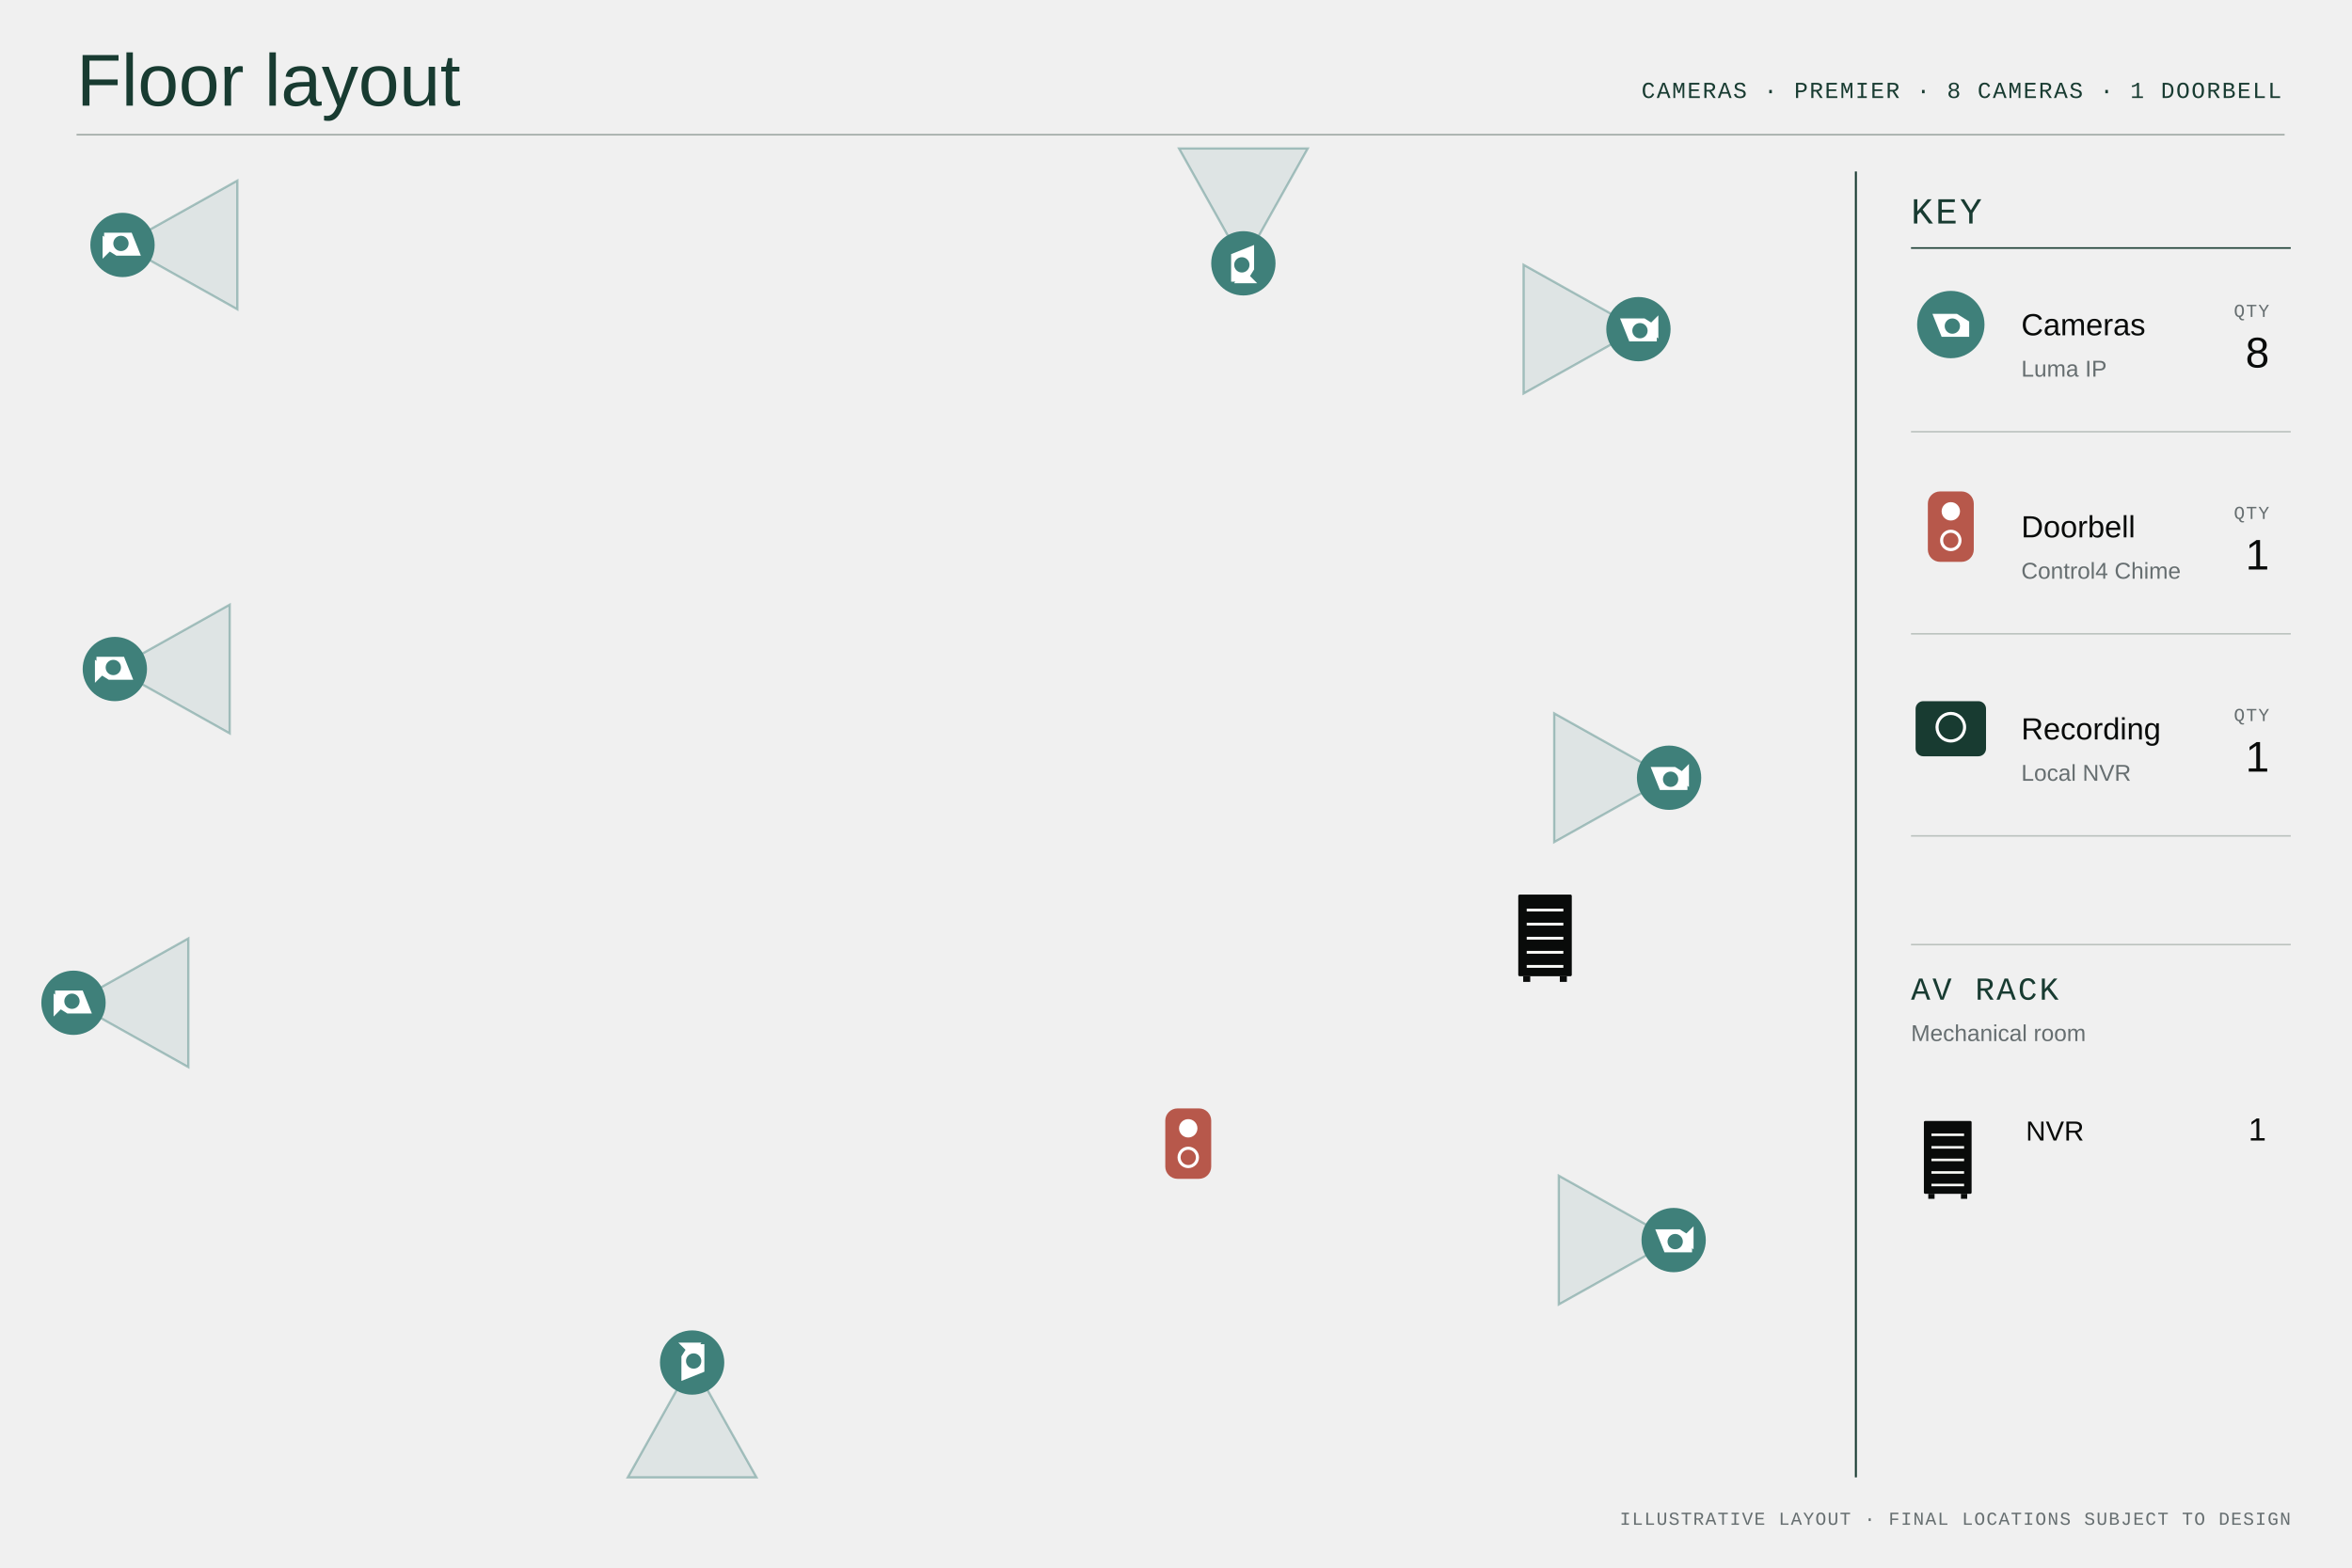
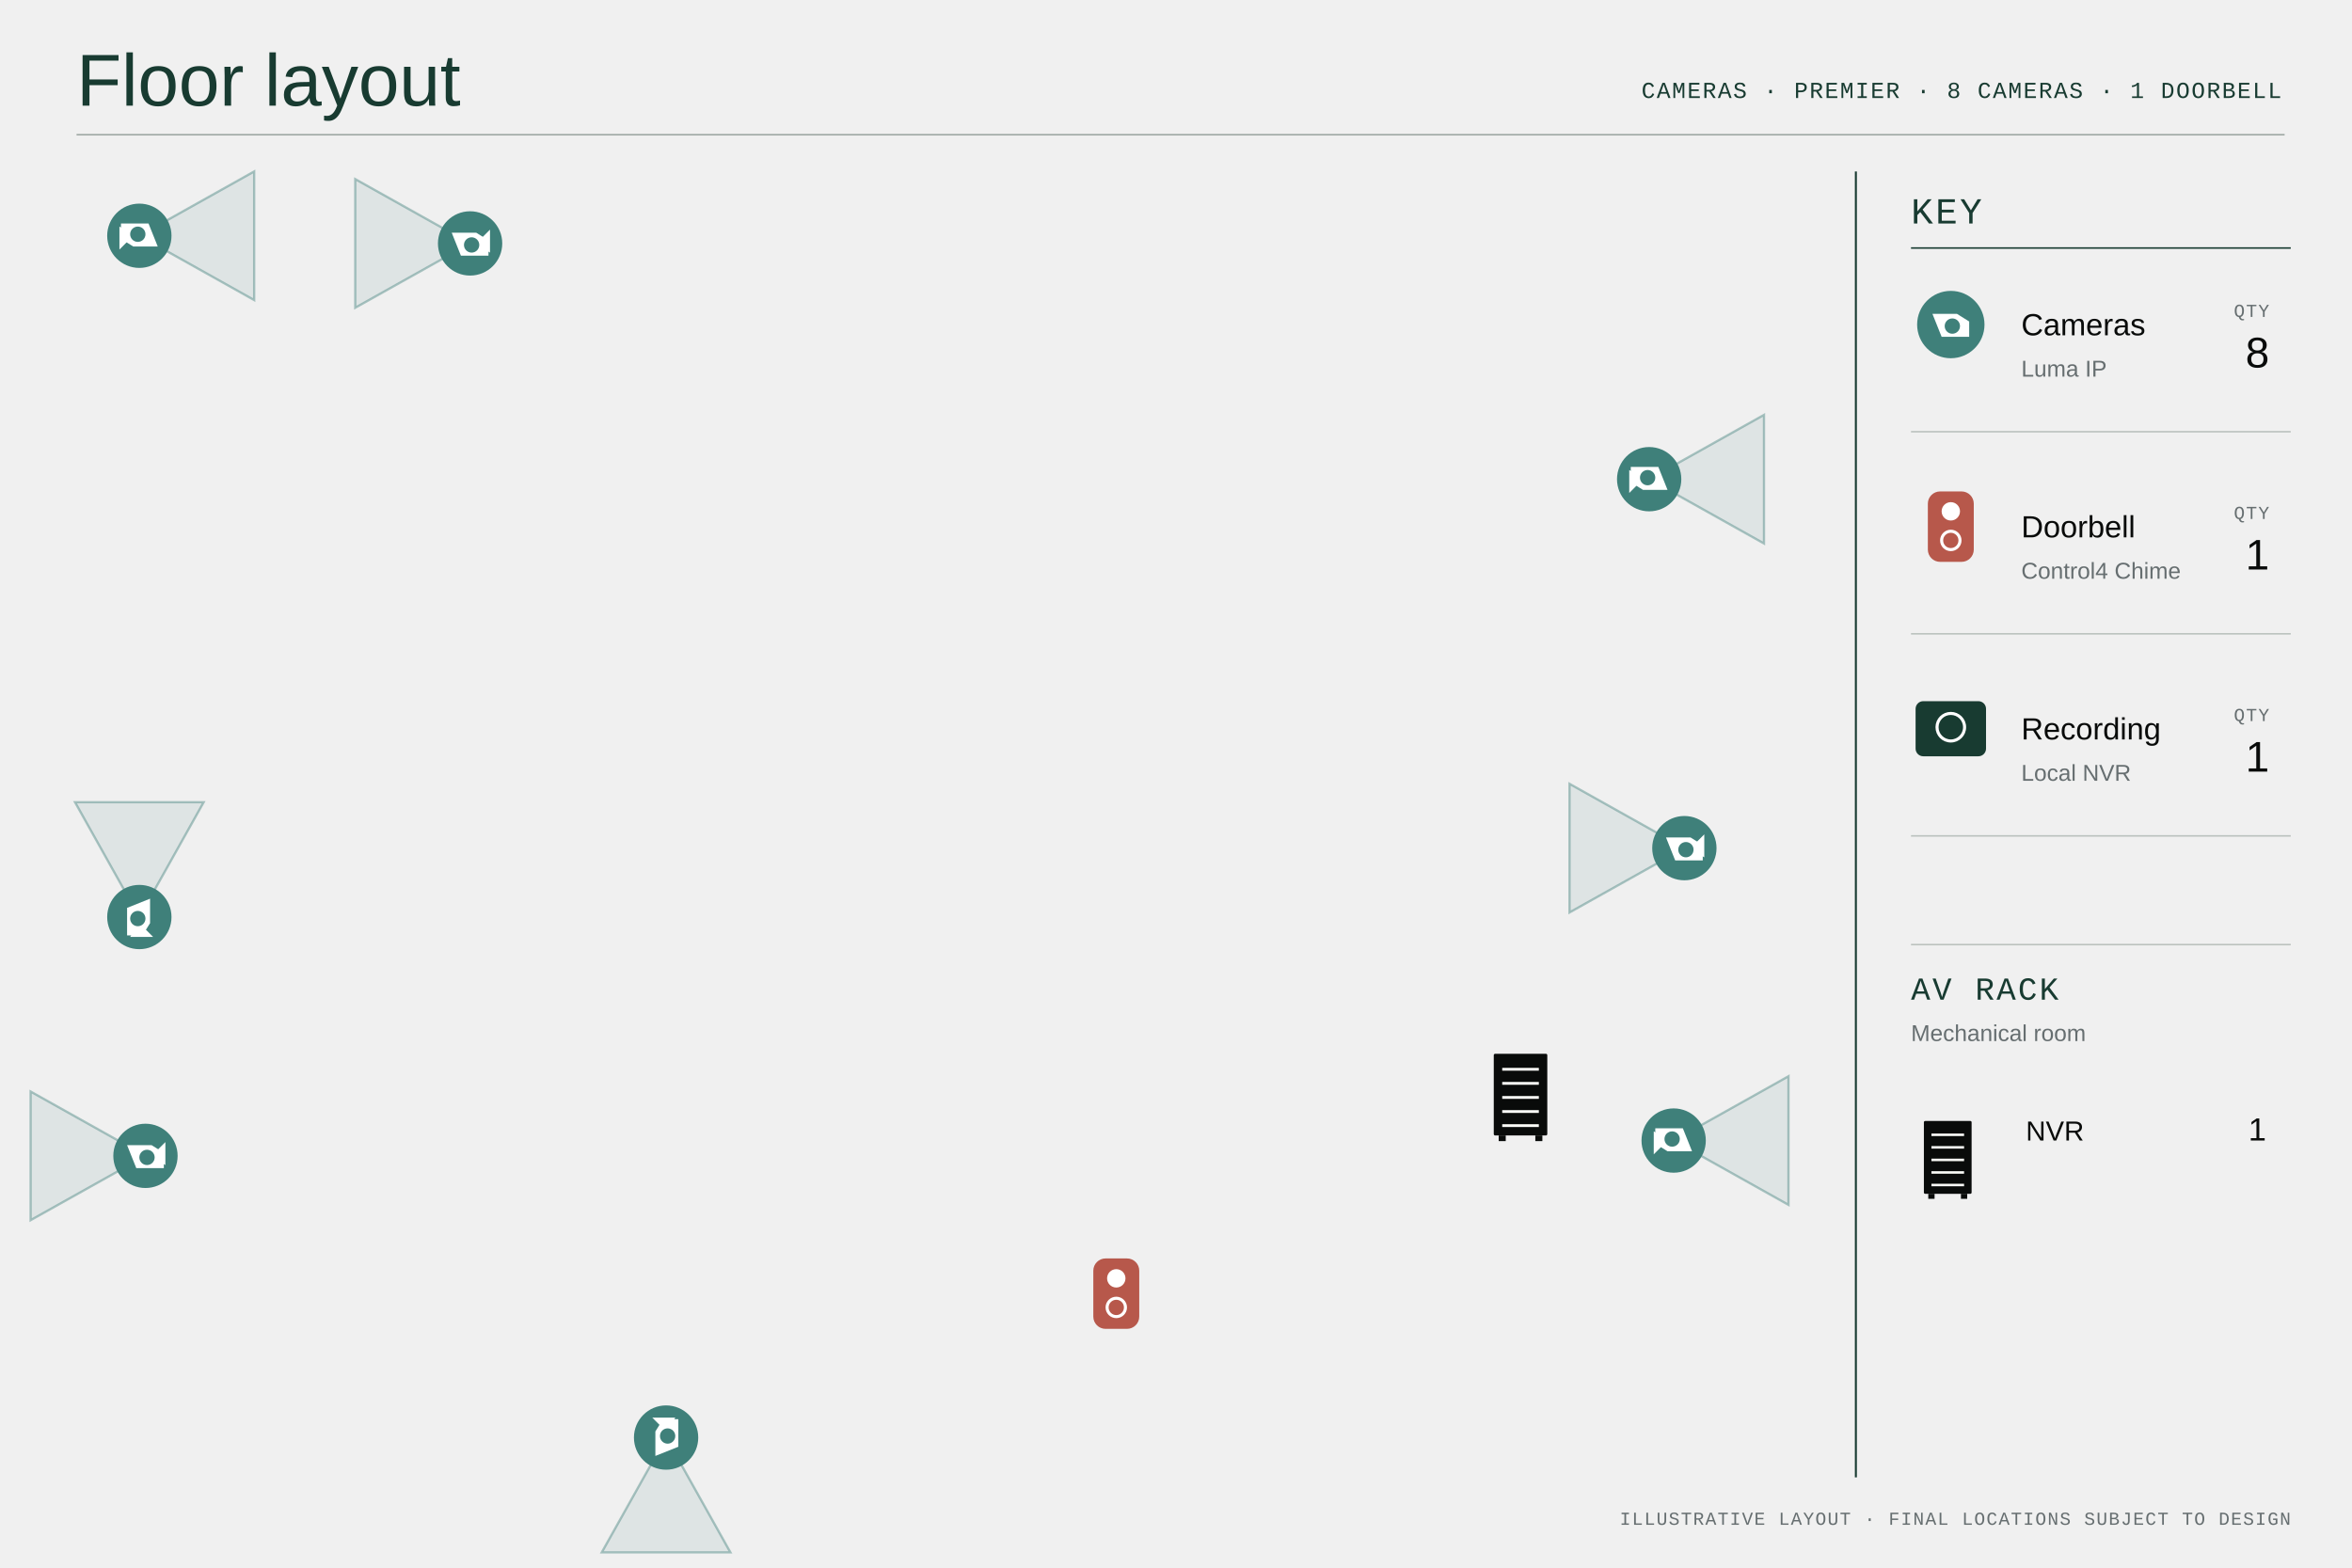
<svg xmlns="http://www.w3.org/2000/svg" viewBox="0 0 1536 1024" width="1536" height="1024" role="img" aria-label="Cameras Premier floor layout and equipment key">
  <text x="50" y="69" fill="#183B31" font-family="Arial,Helvetica,sans-serif" font-size="48">Floor layout</text>
  <text x="1490" y="64" fill="#183B31" font-family="IBM Plex Mono,Courier New,monospace" font-size="15" letter-spacing=".065em" text-anchor="end">CAMERAS · PREMIER · 8 CAMERAS · 1 DOORBELL</text>
  <line x1="50" y1="88" x2="1492" y2="88" stroke="#9DA7A3" stroke-width="1" />
-   <g transform="translate(80,160) rotate(180)">
+   <g transform="translate(91,154) rotate(180)">
    <path d="M0 0L-75 -42L-75 42Z" fill="#3F807A" fill-opacity=".10" stroke="#3F807A" stroke-opacity=".42" stroke-width="1.5" />
    <circle r="21" fill="#3F807A" />
    <path d="M-12 -7h16l8 5v10h-18z" fill="white" />
    <circle cx="1" cy="1" r="5" fill="#3F807A" />
    <path d="M8 -4l5 -5v15l-5 -3" fill="white" />
  </g>
-   <g transform="translate(1070,215) rotate(0)">
+   <g transform="translate(307,159) rotate(0)">
    <path d="M0 0L-75 -42L-75 42Z" fill="#3F807A" fill-opacity=".10" stroke="#3F807A" stroke-opacity=".42" stroke-width="1.5" />
    <circle r="21" fill="#3F807A" />
    <path d="M-12 -7h16l8 5v10h-18z" fill="white" />
    <circle cx="1" cy="1" r="5" fill="#3F807A" />
    <path d="M8 -4l5 -5v15l-5 -3" fill="white" />
  </g>
-   <g transform="translate(48,655) rotate(180)">
+   <g transform="translate(1077,313) rotate(180)">
    <path d="M0 0L-75 -42L-75 42Z" fill="#3F807A" fill-opacity=".10" stroke="#3F807A" stroke-opacity=".42" stroke-width="1.5" />
    <circle r="21" fill="#3F807A" />
    <path d="M-12 -7h16l8 5v10h-18z" fill="white" />
    <circle cx="1" cy="1" r="5" fill="#3F807A" />
    <path d="M8 -4l5 -5v15l-5 -3" fill="white" />
  </g>
-   <g transform="translate(1093,810) rotate(0)">
+   <g transform="translate(1100,554) rotate(0)">
    <path d="M0 0L-75 -42L-75 42Z" fill="#3F807A" fill-opacity=".10" stroke="#3F807A" stroke-opacity=".42" stroke-width="1.5" />
    <circle r="21" fill="#3F807A" />
    <path d="M-12 -7h16l8 5v10h-18z" fill="white" />
    <circle cx="1" cy="1" r="5" fill="#3F807A" />
    <path d="M8 -4l5 -5v15l-5 -3" fill="white" />
  </g>
-   <g transform="translate(812,172) rotate(90)">
+   <g transform="translate(91,599) rotate(90)">
    <path d="M0 0L-75 -42L-75 42Z" fill="#3F807A" fill-opacity=".10" stroke="#3F807A" stroke-opacity=".42" stroke-width="1.5" />
    <circle r="21" fill="#3F807A" />
    <path d="M-12 -7h16l8 5v10h-18z" fill="white" />
    <circle cx="1" cy="1" r="5" fill="#3F807A" />
    <path d="M8 -4l5 -5v15l-5 -3" fill="white" />
  </g>
-   <g transform="translate(1090,508) rotate(0)">
+   <g transform="translate(95,755) rotate(0)">
    <path d="M0 0L-75 -42L-75 42Z" fill="#3F807A" fill-opacity=".10" stroke="#3F807A" stroke-opacity=".42" stroke-width="1.5" />
    <circle r="21" fill="#3F807A" />
    <path d="M-12 -7h16l8 5v10h-18z" fill="white" />
    <circle cx="1" cy="1" r="5" fill="#3F807A" />
    <path d="M8 -4l5 -5v15l-5 -3" fill="white" />
  </g>
-   <g transform="translate(452,890) rotate(-90)">
+   <g transform="translate(435,939) rotate(-90)">
    <path d="M0 0L-75 -42L-75 42Z" fill="#3F807A" fill-opacity=".10" stroke="#3F807A" stroke-opacity=".42" stroke-width="1.5" />
    <circle r="21" fill="#3F807A" />
    <path d="M-12 -7h16l8 5v10h-18z" fill="white" />
    <circle cx="1" cy="1" r="5" fill="#3F807A" />
    <path d="M8 -4l5 -5v15l-5 -3" fill="white" />
  </g>
-   <g transform="translate(75,437) rotate(180)">
+   <g transform="translate(1093,745) rotate(180)">
    <path d="M0 0L-75 -42L-75 42Z" fill="#3F807A" fill-opacity=".10" stroke="#3F807A" stroke-opacity=".42" stroke-width="1.5" />
    <circle r="21" fill="#3F807A" />
    <path d="M-12 -7h16l8 5v10h-18z" fill="white" />
    <circle cx="1" cy="1" r="5" fill="#3F807A" />
    <path d="M8 -4l5 -5v15l-5 -3" fill="white" />
  </g>
-   <g transform="translate(776,747)">
+   <g transform="translate(729,845)">
    <rect x="-15" y="-23" width="30" height="46" rx="8" fill="#B7584B" />
    <circle cy="-10" r="6" fill="white" />
    <circle cy="9" r="6" fill="none" stroke="white" stroke-width="2" />
  </g>
-   <g transform="translate(1009,611) scale(0.92)">
+   <g transform="translate(993,715) scale(0.92)">
    <rect x="-19" y="-29" width="38" height="58" rx="1" fill="#090B0A" />
    <path d="M-13 -18h26M-13 -8h26M-13 2h26M-13 12h26M-13 22h26" stroke="#FAFBF7" stroke-width="2" />
    <path d="M-13 29v4m26 -4v4" stroke="#090B0A" stroke-width="5" />
  </g>
  <line x1="1212" y1="112" x2="1212" y2="965" stroke="#183B31" stroke-width="1.3" />
  <text x="1248" y="146" fill="#183B31" font-family="IBM Plex Mono,Courier New,monospace" font-size="24" letter-spacing=".065em">KEY</text>
  <line x1="1248" y1="162" x2="1496" y2="162" stroke="#183B31" stroke-width="1" />
  <g>
    <g transform="translate(1274,212)">
      <circle r="22" fill="#3F807A" />
      <path d="M-12 -7h16l8 5v10h-18z" fill="white" />
      <circle cx="1" cy="1" r="5" fill="#3F807A" />
    </g>
    <text x="1320" y="219" fill="#090B0A" font-family="Arial,Helvetica,sans-serif" font-size="20">Cameras</text>
    <text x="1320" y="246" fill="#666E70" font-family="Arial,Helvetica,sans-serif" font-size="15">Luma IP</text>
    <text x="1482" y="207" fill="#666E70" font-family="IBM Plex Mono,Courier New,monospace" font-size="12" letter-spacing=".065em" text-anchor="end">QTY</text>
    <text x="1482" y="240" fill="#090B0A" font-family="Arial,Helvetica,sans-serif" font-size="28" text-anchor="end">8</text>
    <line x1="1248" y1="282" x2="1496" y2="282" stroke="#BBC2BE" stroke-width="1" />
  </g>
  <g>
    <g transform="translate(1274,344)">
      <rect x="-15" y="-23" width="30" height="46" rx="8" fill="#B7584B" />
      <circle cy="-10" r="6" fill="white" />
      <circle cy="9" r="6" fill="none" stroke="white" stroke-width="2" />
    </g>
    <text x="1320" y="351" fill="#090B0A" font-family="Arial,Helvetica,sans-serif" font-size="20">Doorbell</text>
    <text x="1320" y="378" fill="#666E70" font-family="Arial,Helvetica,sans-serif" font-size="15">Control4 Chime</text>
    <text x="1482" y="339" fill="#666E70" font-family="IBM Plex Mono,Courier New,monospace" font-size="12" letter-spacing=".065em" text-anchor="end">QTY</text>
    <text x="1482" y="372" fill="#090B0A" font-family="Arial,Helvetica,sans-serif" font-size="28" text-anchor="end">1</text>
    <line x1="1248" y1="414" x2="1496" y2="414" stroke="#BBC2BE" stroke-width="1" />
  </g>
  <g>
    <g transform="translate(1274,476)">
      <rect x="-23" y="-18" width="46" height="36" rx="5" fill="#183B31" />
      <circle cx="0" cy="-1" r="9" stroke="white" stroke-width="2" fill="none" />
    </g>
    <text x="1320" y="483" fill="#090B0A" font-family="Arial,Helvetica,sans-serif" font-size="20">Recording</text>
    <text x="1320" y="510" fill="#666E70" font-family="Arial,Helvetica,sans-serif" font-size="15">Local NVR</text>
    <text x="1482" y="471" fill="#666E70" font-family="IBM Plex Mono,Courier New,monospace" font-size="12" letter-spacing=".065em" text-anchor="end">QTY</text>
    <text x="1482" y="504" fill="#090B0A" font-family="Arial,Helvetica,sans-serif" font-size="28" text-anchor="end">1</text>
    <line x1="1248" y1="546" x2="1496" y2="546" stroke="#BBC2BE" stroke-width="1" />
  </g>
  <line x1="1248" y1="617" x2="1496" y2="617" stroke="#BBC2BE" stroke-width="1" />
  <text x="1248" y="653" fill="#183B31" font-family="IBM Plex Mono,Courier New,monospace" font-size="21" letter-spacing=".065em">AV RACK</text>
  <text x="1248" y="680" fill="#666E70" font-family="Arial,Helvetica,sans-serif" font-size="15">Mechanical room</text>
  <g transform="translate(1272,756) scale(0.82)">
    <rect x="-19" y="-29" width="38" height="58" rx="1" fill="#090B0A" />
    <path d="M-13 -18h26M-13 -8h26M-13 2h26M-13 12h26M-13 22h26" stroke="#FAFBF7" stroke-width="2" />
    <path d="M-13 29v4m26 -4v4" stroke="#090B0A" stroke-width="5" />
  </g>
  <text x="1323" y="745" fill="#090B0A" font-family="Arial,Helvetica,sans-serif" font-size="18">NVR</text>
  <text x="1480" y="745" fill="#090B0A" font-family="Arial,Helvetica,sans-serif" font-size="21" text-anchor="end">1</text>
  <text x="1496" y="996" fill="#666E70" font-family="IBM Plex Mono,Courier New,monospace" font-size="12" letter-spacing=".065em" text-anchor="end">ILLUSTRATIVE LAYOUT · FINAL LOCATIONS SUBJECT TO DESIGN</text>
</svg>
